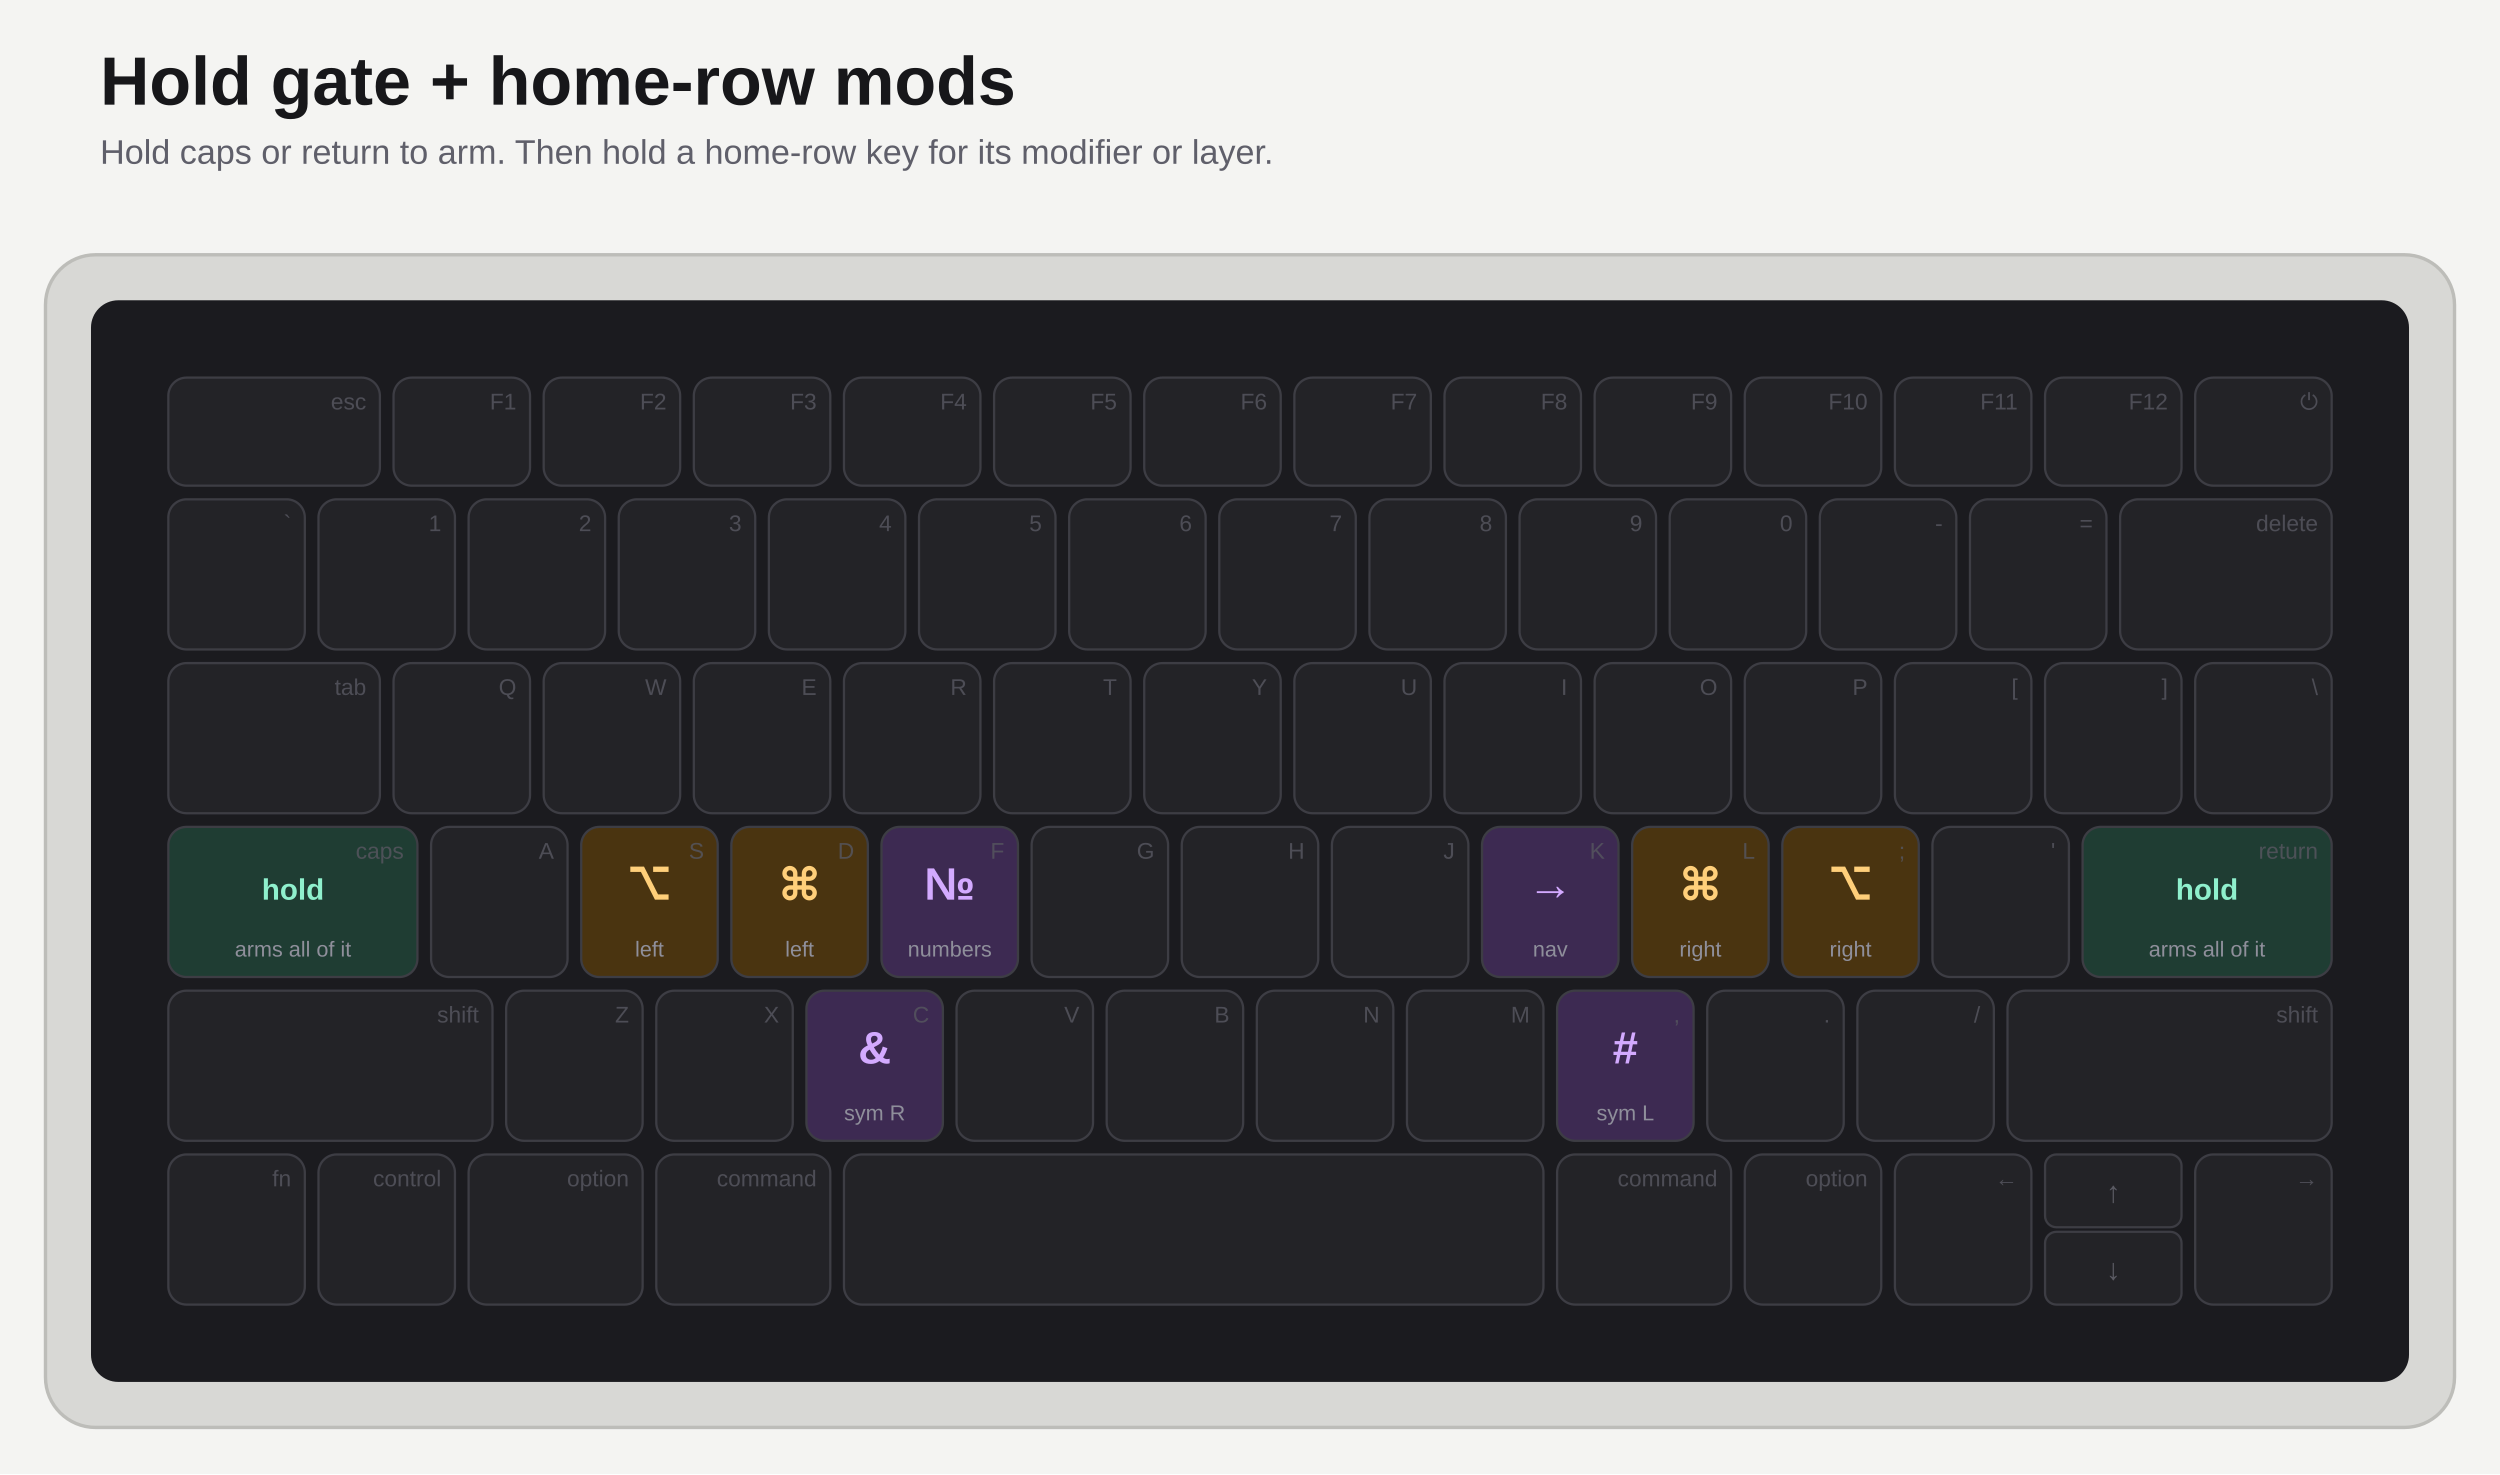
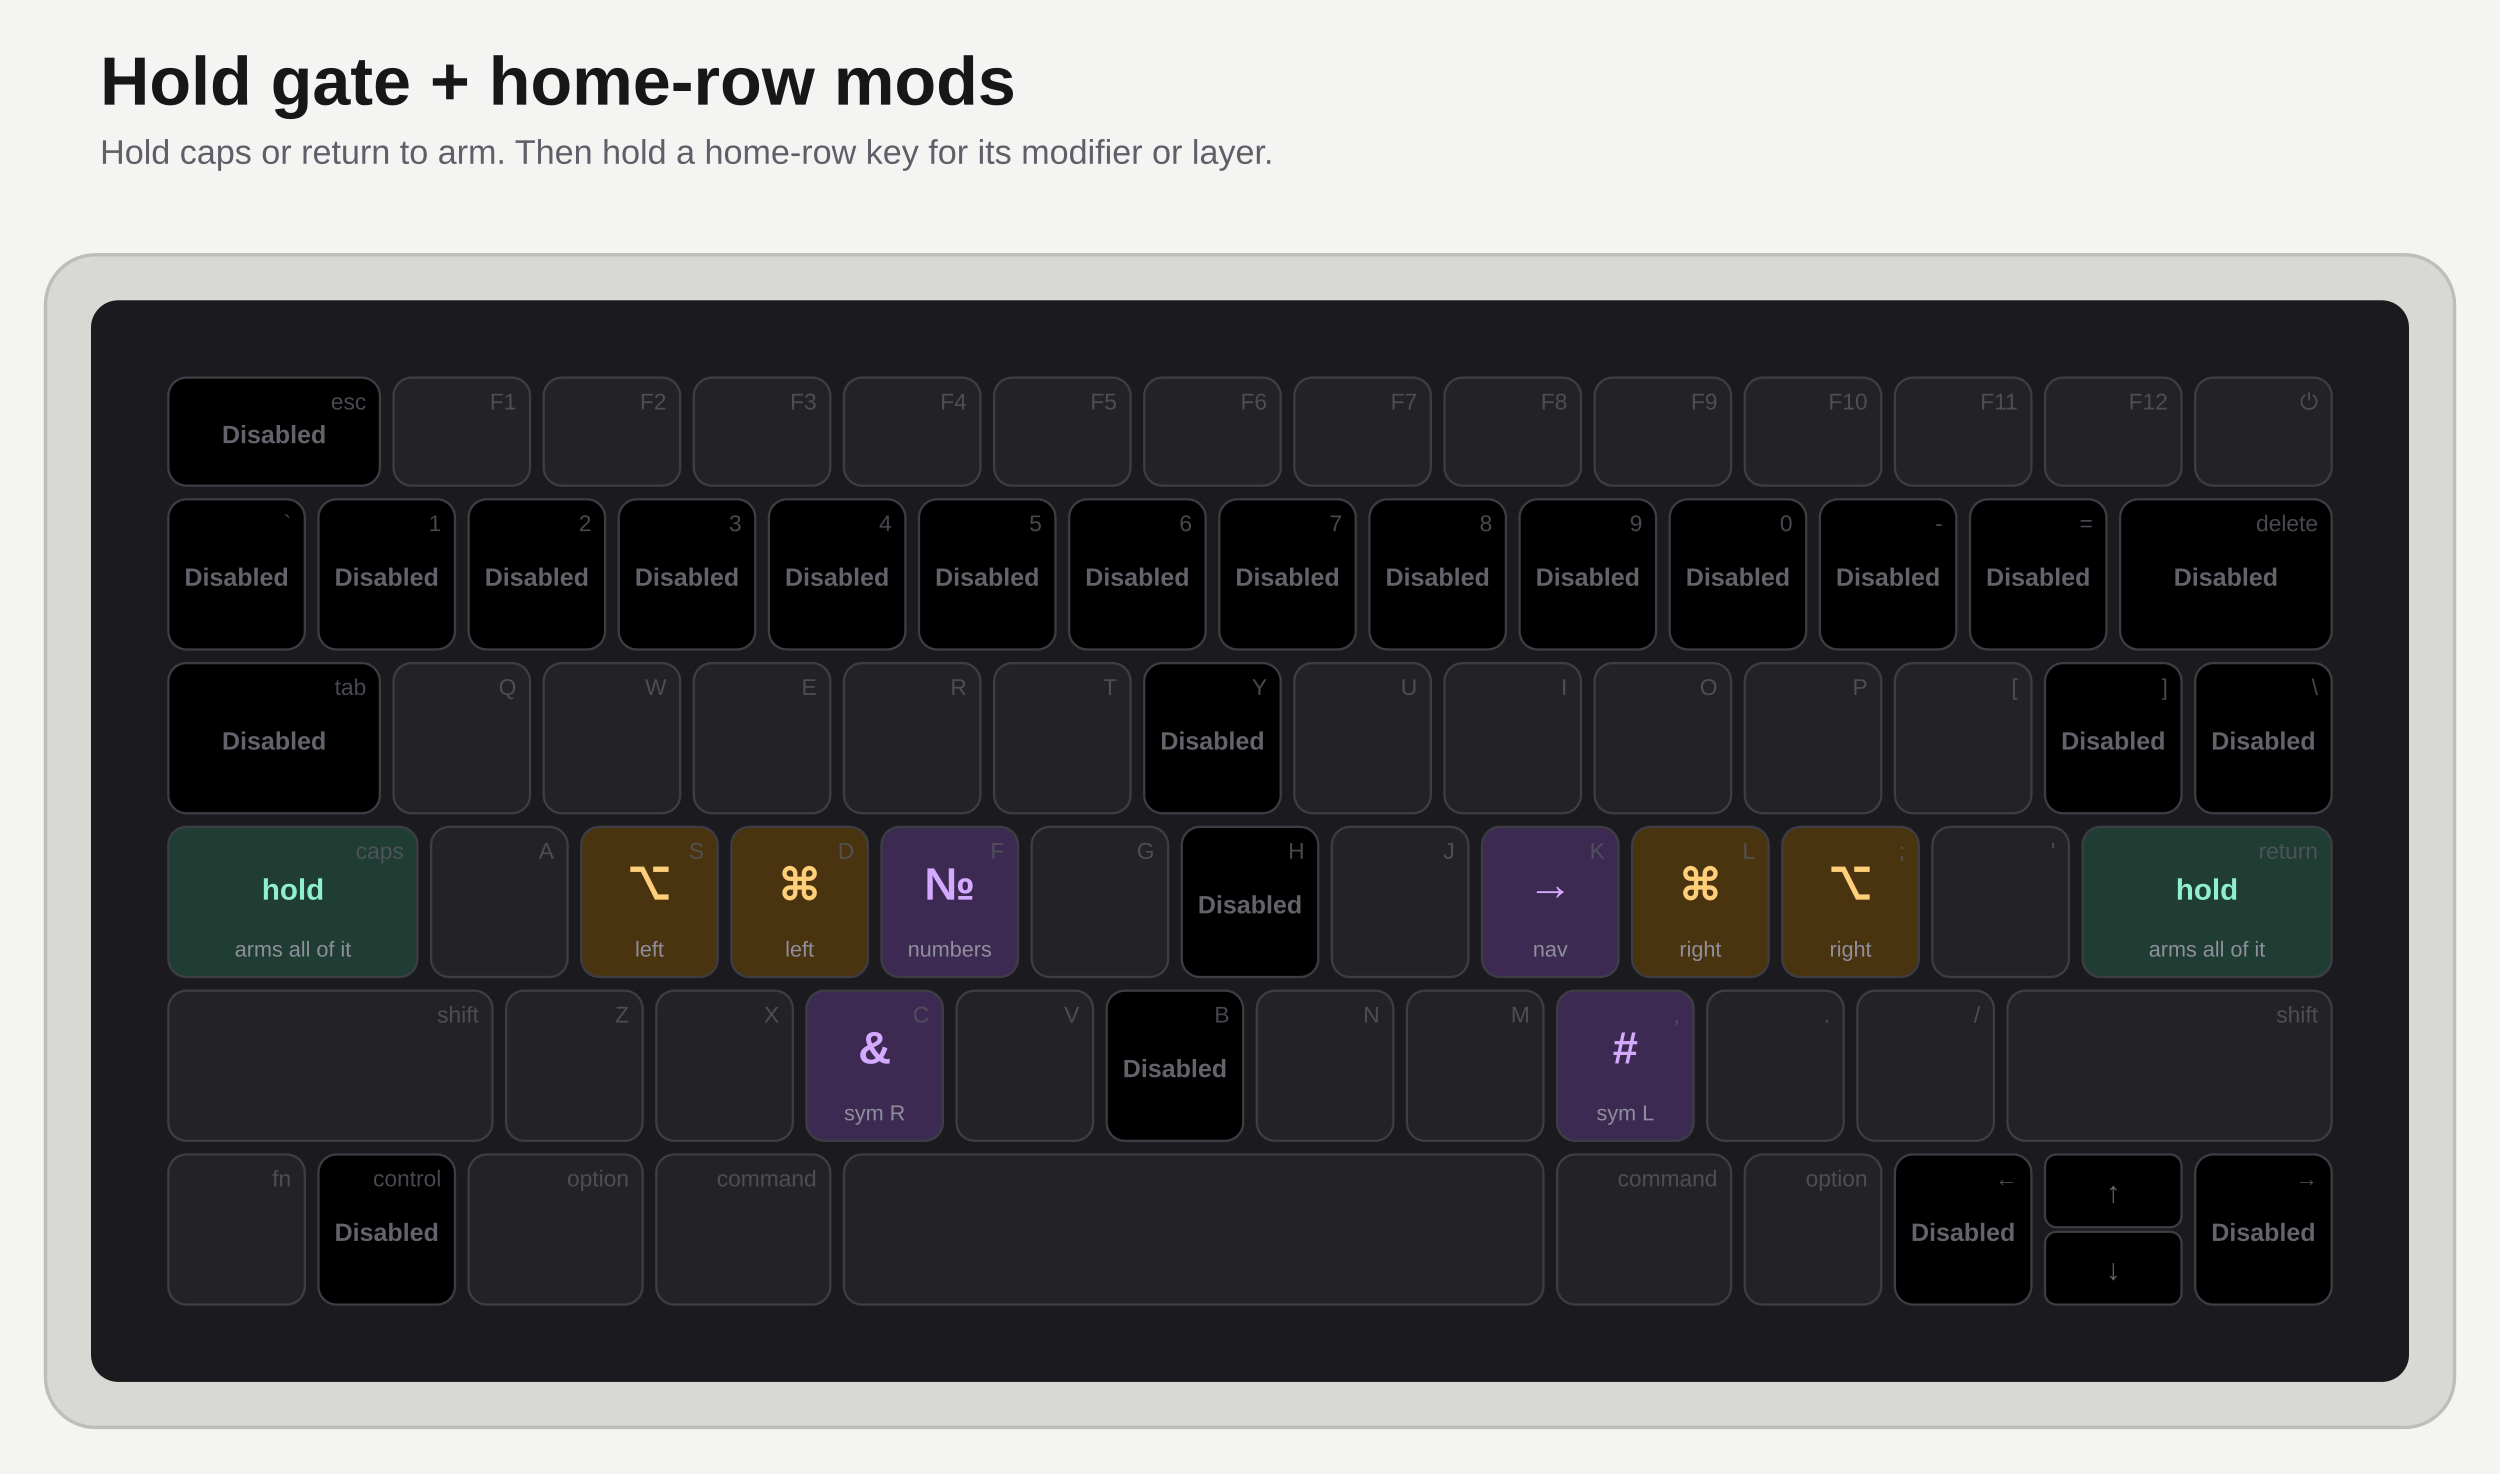
- <svg xmlns="http://www.w3.org/2000/svg" width="1099" height="648" viewBox="0 0 1099 648" role="img" aria-label="Hold gate + home-row mods layer of the godlike-keymap">
+ <svg xmlns="http://www.w3.org/2000/svg" width="1099" height="648" viewBox="0 0 1099 648" role="img" aria-label="Hold gate + home-row mods layer of the splitmac">
  <rect width="1099" height="648" fill="#f4f4f2" />
  <text x="44.0" y="46.0" fill="#17171a" font-size="30" font-weight="700" text-anchor="start" opacity="1.0" font-family="-apple-system, BlinkMacSystemFont, 'SF Pro Text', 'Helvetica Neue', Arial, sans-serif">Hold gate + home-row mods</text>
  <text x="44.0" y="72.0" fill="#5f5f6a" font-size="15" font-weight="400" text-anchor="start" opacity="1.0" font-family="-apple-system, BlinkMacSystemFont, 'SF Pro Text', 'Helvetica Neue', Arial, sans-serif">Hold caps or return to arm. Then hold a home-row key for its modifier or layer.</text>
  <rect x="20.0" y="112.0" width="1059.0" height="515.5" rx="22" fill="#d8d8d5" stroke="#bdbdb9" stroke-width="1.5" />
  <rect x="40.0" y="132.0" width="1019.0" height="475.5" rx="12" fill="#1b1b1f" />
-   <rect x="74.0" y="166.0" width="93.0" height="47.5" rx="8" fill="#232327" stroke="#3d3d44" stroke-width="1" />
+   <rect x="74.0" y="166.0" width="93.0" height="47.5" rx="8" fill="#000000" stroke="#3d3d44" stroke-width="1" />
  <text x="161.0" y="180.0" fill="#55555e" font-size="10" font-weight="500" text-anchor="end" opacity="0.85" font-family="-apple-system, BlinkMacSystemFont, 'SF Pro Text', 'Helvetica Neue', Arial, sans-serif">esc</text>
+   <text x="120.5" y="194.8" fill="#63636b" font-size="11" font-weight="600" text-anchor="middle" opacity="1.0" font-family="-apple-system, BlinkMacSystemFont, 'SF Pro Text', 'Helvetica Neue', Arial, sans-serif">Disabled</text>
  <rect x="173.0" y="166.0" width="60.0" height="47.5" rx="8" fill="#232327" stroke="#3d3d44" stroke-width="1" />
  <text x="227.0" y="180.0" fill="#55555e" font-size="10" font-weight="500" text-anchor="end" opacity="0.85" font-family="-apple-system, BlinkMacSystemFont, 'SF Pro Text', 'Helvetica Neue', Arial, sans-serif">F1</text>
  <rect x="239.0" y="166.0" width="60.0" height="47.5" rx="8" fill="#232327" stroke="#3d3d44" stroke-width="1" />
  <text x="293.0" y="180.0" fill="#55555e" font-size="10" font-weight="500" text-anchor="end" opacity="0.85" font-family="-apple-system, BlinkMacSystemFont, 'SF Pro Text', 'Helvetica Neue', Arial, sans-serif">F2</text>
  <rect x="305.0" y="166.0" width="60.0" height="47.5" rx="8" fill="#232327" stroke="#3d3d44" stroke-width="1" />
  <text x="359.0" y="180.0" fill="#55555e" font-size="10" font-weight="500" text-anchor="end" opacity="0.85" font-family="-apple-system, BlinkMacSystemFont, 'SF Pro Text', 'Helvetica Neue', Arial, sans-serif">F3</text>
  <rect x="371.0" y="166.0" width="60.0" height="47.5" rx="8" fill="#232327" stroke="#3d3d44" stroke-width="1" />
  <text x="425.0" y="180.0" fill="#55555e" font-size="10" font-weight="500" text-anchor="end" opacity="0.85" font-family="-apple-system, BlinkMacSystemFont, 'SF Pro Text', 'Helvetica Neue', Arial, sans-serif">F4</text>
  <rect x="437.0" y="166.0" width="60.0" height="47.5" rx="8" fill="#232327" stroke="#3d3d44" stroke-width="1" />
  <text x="491.0" y="180.0" fill="#55555e" font-size="10" font-weight="500" text-anchor="end" opacity="0.85" font-family="-apple-system, BlinkMacSystemFont, 'SF Pro Text', 'Helvetica Neue', Arial, sans-serif">F5</text>
  <rect x="503.0" y="166.0" width="60.0" height="47.5" rx="8" fill="#232327" stroke="#3d3d44" stroke-width="1" />
  <text x="557.0" y="180.0" fill="#55555e" font-size="10" font-weight="500" text-anchor="end" opacity="0.85" font-family="-apple-system, BlinkMacSystemFont, 'SF Pro Text', 'Helvetica Neue', Arial, sans-serif">F6</text>
  <rect x="569.0" y="166.0" width="60.0" height="47.5" rx="8" fill="#232327" stroke="#3d3d44" stroke-width="1" />
  <text x="623.0" y="180.0" fill="#55555e" font-size="10" font-weight="500" text-anchor="end" opacity="0.85" font-family="-apple-system, BlinkMacSystemFont, 'SF Pro Text', 'Helvetica Neue', Arial, sans-serif">F7</text>
  <rect x="635.0" y="166.0" width="60.0" height="47.5" rx="8" fill="#232327" stroke="#3d3d44" stroke-width="1" />
  <text x="689.0" y="180.0" fill="#55555e" font-size="10" font-weight="500" text-anchor="end" opacity="0.85" font-family="-apple-system, BlinkMacSystemFont, 'SF Pro Text', 'Helvetica Neue', Arial, sans-serif">F8</text>
  <rect x="701.0" y="166.0" width="60.0" height="47.5" rx="8" fill="#232327" stroke="#3d3d44" stroke-width="1" />
  <text x="755.0" y="180.0" fill="#55555e" font-size="10" font-weight="500" text-anchor="end" opacity="0.85" font-family="-apple-system, BlinkMacSystemFont, 'SF Pro Text', 'Helvetica Neue', Arial, sans-serif">F9</text>
  <rect x="767.0" y="166.0" width="60.0" height="47.5" rx="8" fill="#232327" stroke="#3d3d44" stroke-width="1" />
  <text x="821.0" y="180.0" fill="#55555e" font-size="10" font-weight="500" text-anchor="end" opacity="0.85" font-family="-apple-system, BlinkMacSystemFont, 'SF Pro Text', 'Helvetica Neue', Arial, sans-serif">F10</text>
  <rect x="833.0" y="166.0" width="60.0" height="47.5" rx="8" fill="#232327" stroke="#3d3d44" stroke-width="1" />
  <text x="887.0" y="180.0" fill="#55555e" font-size="10" font-weight="500" text-anchor="end" opacity="0.85" font-family="-apple-system, BlinkMacSystemFont, 'SF Pro Text', 'Helvetica Neue', Arial, sans-serif">F11</text>
  <rect x="899.0" y="166.0" width="60.0" height="47.5" rx="8" fill="#232327" stroke="#3d3d44" stroke-width="1" />
  <text x="953.0" y="180.0" fill="#55555e" font-size="10" font-weight="500" text-anchor="end" opacity="0.85" font-family="-apple-system, BlinkMacSystemFont, 'SF Pro Text', 'Helvetica Neue', Arial, sans-serif">F12</text>
  <rect x="965.0" y="166.0" width="60.0" height="47.5" rx="8" fill="#232327" stroke="#3d3d44" stroke-width="1" />
  <text x="1019.0" y="180.0" fill="#55555e" font-size="10" font-weight="500" text-anchor="end" opacity="0.85" font-family="-apple-system, BlinkMacSystemFont, 'SF Pro Text', 'Helvetica Neue', Arial, sans-serif">⏻</text>
-   <rect x="74.0" y="219.5" width="60.0" height="66.0" rx="8" fill="#232327" stroke="#3d3d44" stroke-width="1" />
+   <rect x="74.0" y="219.5" width="60.0" height="66.0" rx="8" fill="#000000" stroke="#3d3d44" stroke-width="1" />
  <text x="128.0" y="233.5" fill="#55555e" font-size="10" font-weight="500" text-anchor="end" opacity="0.85" font-family="-apple-system, BlinkMacSystemFont, 'SF Pro Text', 'Helvetica Neue', Arial, sans-serif">`</text>
-   <rect x="140.0" y="219.5" width="60.0" height="66.0" rx="8" fill="#232327" stroke="#3d3d44" stroke-width="1" />
+   <text x="104.0" y="257.5" fill="#63636b" font-size="11" font-weight="600" text-anchor="middle" opacity="1.0" font-family="-apple-system, BlinkMacSystemFont, 'SF Pro Text', 'Helvetica Neue', Arial, sans-serif">Disabled</text>
+   <rect x="140.0" y="219.5" width="60.0" height="66.0" rx="8" fill="#000000" stroke="#3d3d44" stroke-width="1" />
  <text x="194.0" y="233.5" fill="#55555e" font-size="10" font-weight="500" text-anchor="end" opacity="0.85" font-family="-apple-system, BlinkMacSystemFont, 'SF Pro Text', 'Helvetica Neue', Arial, sans-serif">1</text>
-   <rect x="206.0" y="219.5" width="60.0" height="66.0" rx="8" fill="#232327" stroke="#3d3d44" stroke-width="1" />
+   <text x="170.0" y="257.5" fill="#63636b" font-size="11" font-weight="600" text-anchor="middle" opacity="1.0" font-family="-apple-system, BlinkMacSystemFont, 'SF Pro Text', 'Helvetica Neue', Arial, sans-serif">Disabled</text>
+   <rect x="206.0" y="219.5" width="60.0" height="66.0" rx="8" fill="#000000" stroke="#3d3d44" stroke-width="1" />
  <text x="260.0" y="233.5" fill="#55555e" font-size="10" font-weight="500" text-anchor="end" opacity="0.85" font-family="-apple-system, BlinkMacSystemFont, 'SF Pro Text', 'Helvetica Neue', Arial, sans-serif">2</text>
-   <rect x="272.0" y="219.5" width="60.0" height="66.0" rx="8" fill="#232327" stroke="#3d3d44" stroke-width="1" />
+   <text x="236.0" y="257.5" fill="#63636b" font-size="11" font-weight="600" text-anchor="middle" opacity="1.0" font-family="-apple-system, BlinkMacSystemFont, 'SF Pro Text', 'Helvetica Neue', Arial, sans-serif">Disabled</text>
+   <rect x="272.0" y="219.5" width="60.0" height="66.0" rx="8" fill="#000000" stroke="#3d3d44" stroke-width="1" />
  <text x="326.0" y="233.5" fill="#55555e" font-size="10" font-weight="500" text-anchor="end" opacity="0.85" font-family="-apple-system, BlinkMacSystemFont, 'SF Pro Text', 'Helvetica Neue', Arial, sans-serif">3</text>
-   <rect x="338.0" y="219.5" width="60.0" height="66.0" rx="8" fill="#232327" stroke="#3d3d44" stroke-width="1" />
+   <text x="302.0" y="257.5" fill="#63636b" font-size="11" font-weight="600" text-anchor="middle" opacity="1.0" font-family="-apple-system, BlinkMacSystemFont, 'SF Pro Text', 'Helvetica Neue', Arial, sans-serif">Disabled</text>
+   <rect x="338.0" y="219.5" width="60.0" height="66.0" rx="8" fill="#000000" stroke="#3d3d44" stroke-width="1" />
  <text x="392.0" y="233.5" fill="#55555e" font-size="10" font-weight="500" text-anchor="end" opacity="0.85" font-family="-apple-system, BlinkMacSystemFont, 'SF Pro Text', 'Helvetica Neue', Arial, sans-serif">4</text>
-   <rect x="404.0" y="219.5" width="60.0" height="66.0" rx="8" fill="#232327" stroke="#3d3d44" stroke-width="1" />
+   <text x="368.0" y="257.5" fill="#63636b" font-size="11" font-weight="600" text-anchor="middle" opacity="1.0" font-family="-apple-system, BlinkMacSystemFont, 'SF Pro Text', 'Helvetica Neue', Arial, sans-serif">Disabled</text>
+   <rect x="404.0" y="219.5" width="60.0" height="66.0" rx="8" fill="#000000" stroke="#3d3d44" stroke-width="1" />
  <text x="458.0" y="233.5" fill="#55555e" font-size="10" font-weight="500" text-anchor="end" opacity="0.85" font-family="-apple-system, BlinkMacSystemFont, 'SF Pro Text', 'Helvetica Neue', Arial, sans-serif">5</text>
-   <rect x="470.0" y="219.5" width="60.0" height="66.0" rx="8" fill="#232327" stroke="#3d3d44" stroke-width="1" />
+   <text x="434.0" y="257.5" fill="#63636b" font-size="11" font-weight="600" text-anchor="middle" opacity="1.0" font-family="-apple-system, BlinkMacSystemFont, 'SF Pro Text', 'Helvetica Neue', Arial, sans-serif">Disabled</text>
+   <rect x="470.0" y="219.5" width="60.0" height="66.0" rx="8" fill="#000000" stroke="#3d3d44" stroke-width="1" />
  <text x="524.0" y="233.5" fill="#55555e" font-size="10" font-weight="500" text-anchor="end" opacity="0.85" font-family="-apple-system, BlinkMacSystemFont, 'SF Pro Text', 'Helvetica Neue', Arial, sans-serif">6</text>
-   <rect x="536.0" y="219.5" width="60.0" height="66.0" rx="8" fill="#232327" stroke="#3d3d44" stroke-width="1" />
+   <text x="500.0" y="257.5" fill="#63636b" font-size="11" font-weight="600" text-anchor="middle" opacity="1.0" font-family="-apple-system, BlinkMacSystemFont, 'SF Pro Text', 'Helvetica Neue', Arial, sans-serif">Disabled</text>
+   <rect x="536.0" y="219.5" width="60.0" height="66.0" rx="8" fill="#000000" stroke="#3d3d44" stroke-width="1" />
  <text x="590.0" y="233.5" fill="#55555e" font-size="10" font-weight="500" text-anchor="end" opacity="0.85" font-family="-apple-system, BlinkMacSystemFont, 'SF Pro Text', 'Helvetica Neue', Arial, sans-serif">7</text>
-   <rect x="602.0" y="219.5" width="60.0" height="66.0" rx="8" fill="#232327" stroke="#3d3d44" stroke-width="1" />
+   <text x="566.0" y="257.5" fill="#63636b" font-size="11" font-weight="600" text-anchor="middle" opacity="1.0" font-family="-apple-system, BlinkMacSystemFont, 'SF Pro Text', 'Helvetica Neue', Arial, sans-serif">Disabled</text>
+   <rect x="602.0" y="219.5" width="60.0" height="66.0" rx="8" fill="#000000" stroke="#3d3d44" stroke-width="1" />
  <text x="656.0" y="233.5" fill="#55555e" font-size="10" font-weight="500" text-anchor="end" opacity="0.85" font-family="-apple-system, BlinkMacSystemFont, 'SF Pro Text', 'Helvetica Neue', Arial, sans-serif">8</text>
-   <rect x="668.0" y="219.5" width="60.0" height="66.0" rx="8" fill="#232327" stroke="#3d3d44" stroke-width="1" />
+   <text x="632.0" y="257.5" fill="#63636b" font-size="11" font-weight="600" text-anchor="middle" opacity="1.0" font-family="-apple-system, BlinkMacSystemFont, 'SF Pro Text', 'Helvetica Neue', Arial, sans-serif">Disabled</text>
+   <rect x="668.0" y="219.5" width="60.0" height="66.0" rx="8" fill="#000000" stroke="#3d3d44" stroke-width="1" />
  <text x="722.0" y="233.5" fill="#55555e" font-size="10" font-weight="500" text-anchor="end" opacity="0.85" font-family="-apple-system, BlinkMacSystemFont, 'SF Pro Text', 'Helvetica Neue', Arial, sans-serif">9</text>
-   <rect x="734.0" y="219.5" width="60.0" height="66.0" rx="8" fill="#232327" stroke="#3d3d44" stroke-width="1" />
+   <text x="698.0" y="257.5" fill="#63636b" font-size="11" font-weight="600" text-anchor="middle" opacity="1.0" font-family="-apple-system, BlinkMacSystemFont, 'SF Pro Text', 'Helvetica Neue', Arial, sans-serif">Disabled</text>
+   <rect x="734.0" y="219.5" width="60.0" height="66.0" rx="8" fill="#000000" stroke="#3d3d44" stroke-width="1" />
  <text x="788.0" y="233.5" fill="#55555e" font-size="10" font-weight="500" text-anchor="end" opacity="0.85" font-family="-apple-system, BlinkMacSystemFont, 'SF Pro Text', 'Helvetica Neue', Arial, sans-serif">0</text>
-   <rect x="800.0" y="219.5" width="60.0" height="66.0" rx="8" fill="#232327" stroke="#3d3d44" stroke-width="1" />
+   <text x="764.0" y="257.5" fill="#63636b" font-size="11" font-weight="600" text-anchor="middle" opacity="1.0" font-family="-apple-system, BlinkMacSystemFont, 'SF Pro Text', 'Helvetica Neue', Arial, sans-serif">Disabled</text>
+   <rect x="800.0" y="219.5" width="60.0" height="66.0" rx="8" fill="#000000" stroke="#3d3d44" stroke-width="1" />
  <text x="854.0" y="233.5" fill="#55555e" font-size="10" font-weight="500" text-anchor="end" opacity="0.85" font-family="-apple-system, BlinkMacSystemFont, 'SF Pro Text', 'Helvetica Neue', Arial, sans-serif">-</text>
-   <rect x="866.0" y="219.5" width="60.0" height="66.0" rx="8" fill="#232327" stroke="#3d3d44" stroke-width="1" />
+   <text x="830.0" y="257.5" fill="#63636b" font-size="11" font-weight="600" text-anchor="middle" opacity="1.0" font-family="-apple-system, BlinkMacSystemFont, 'SF Pro Text', 'Helvetica Neue', Arial, sans-serif">Disabled</text>
+   <rect x="866.0" y="219.5" width="60.0" height="66.0" rx="8" fill="#000000" stroke="#3d3d44" stroke-width="1" />
  <text x="920.0" y="233.5" fill="#55555e" font-size="10" font-weight="500" text-anchor="end" opacity="0.85" font-family="-apple-system, BlinkMacSystemFont, 'SF Pro Text', 'Helvetica Neue', Arial, sans-serif">=</text>
-   <rect x="932.0" y="219.5" width="93.0" height="66.0" rx="8" fill="#232327" stroke="#3d3d44" stroke-width="1" />
+   <text x="896.0" y="257.5" fill="#63636b" font-size="11" font-weight="600" text-anchor="middle" opacity="1.0" font-family="-apple-system, BlinkMacSystemFont, 'SF Pro Text', 'Helvetica Neue', Arial, sans-serif">Disabled</text>
+   <rect x="932.0" y="219.5" width="93.0" height="66.0" rx="8" fill="#000000" stroke="#3d3d44" stroke-width="1" />
  <text x="1019.0" y="233.5" fill="#55555e" font-size="10" font-weight="500" text-anchor="end" opacity="0.85" font-family="-apple-system, BlinkMacSystemFont, 'SF Pro Text', 'Helvetica Neue', Arial, sans-serif">delete</text>
-   <rect x="74.0" y="291.5" width="93.0" height="66.0" rx="8" fill="#232327" stroke="#3d3d44" stroke-width="1" />
+   <text x="978.5" y="257.5" fill="#63636b" font-size="11" font-weight="600" text-anchor="middle" opacity="1.0" font-family="-apple-system, BlinkMacSystemFont, 'SF Pro Text', 'Helvetica Neue', Arial, sans-serif">Disabled</text>
+   <rect x="74.0" y="291.5" width="93.0" height="66.0" rx="8" fill="#000000" stroke="#3d3d44" stroke-width="1" />
  <text x="161.0" y="305.5" fill="#55555e" font-size="10" font-weight="500" text-anchor="end" opacity="0.85" font-family="-apple-system, BlinkMacSystemFont, 'SF Pro Text', 'Helvetica Neue', Arial, sans-serif">tab</text>
+   <text x="120.5" y="329.5" fill="#63636b" font-size="11" font-weight="600" text-anchor="middle" opacity="1.0" font-family="-apple-system, BlinkMacSystemFont, 'SF Pro Text', 'Helvetica Neue', Arial, sans-serif">Disabled</text>
  <rect x="173.0" y="291.5" width="60.0" height="66.0" rx="8" fill="#232327" stroke="#3d3d44" stroke-width="1" />
  <text x="227.0" y="305.5" fill="#55555e" font-size="10" font-weight="500" text-anchor="end" opacity="0.85" font-family="-apple-system, BlinkMacSystemFont, 'SF Pro Text', 'Helvetica Neue', Arial, sans-serif">Q</text>
  <rect x="239.0" y="291.5" width="60.0" height="66.0" rx="8" fill="#232327" stroke="#3d3d44" stroke-width="1" />
  <text x="293.0" y="305.5" fill="#55555e" font-size="10" font-weight="500" text-anchor="end" opacity="0.85" font-family="-apple-system, BlinkMacSystemFont, 'SF Pro Text', 'Helvetica Neue', Arial, sans-serif">W</text>
  <rect x="305.0" y="291.5" width="60.0" height="66.0" rx="8" fill="#232327" stroke="#3d3d44" stroke-width="1" />
  <text x="359.0" y="305.5" fill="#55555e" font-size="10" font-weight="500" text-anchor="end" opacity="0.85" font-family="-apple-system, BlinkMacSystemFont, 'SF Pro Text', 'Helvetica Neue', Arial, sans-serif">E</text>
  <rect x="371.0" y="291.5" width="60.0" height="66.0" rx="8" fill="#232327" stroke="#3d3d44" stroke-width="1" />
  <text x="425.0" y="305.5" fill="#55555e" font-size="10" font-weight="500" text-anchor="end" opacity="0.85" font-family="-apple-system, BlinkMacSystemFont, 'SF Pro Text', 'Helvetica Neue', Arial, sans-serif">R</text>
  <rect x="437.0" y="291.5" width="60.0" height="66.0" rx="8" fill="#232327" stroke="#3d3d44" stroke-width="1" />
  <text x="491.0" y="305.5" fill="#55555e" font-size="10" font-weight="500" text-anchor="end" opacity="0.85" font-family="-apple-system, BlinkMacSystemFont, 'SF Pro Text', 'Helvetica Neue', Arial, sans-serif">T</text>
-   <rect x="503.0" y="291.5" width="60.0" height="66.0" rx="8" fill="#232327" stroke="#3d3d44" stroke-width="1" />
+   <rect x="503.0" y="291.5" width="60.0" height="66.0" rx="8" fill="#000000" stroke="#3d3d44" stroke-width="1" />
  <text x="557.0" y="305.5" fill="#55555e" font-size="10" font-weight="500" text-anchor="end" opacity="0.85" font-family="-apple-system, BlinkMacSystemFont, 'SF Pro Text', 'Helvetica Neue', Arial, sans-serif">Y</text>
+   <text x="533.0" y="329.5" fill="#63636b" font-size="11" font-weight="600" text-anchor="middle" opacity="1.0" font-family="-apple-system, BlinkMacSystemFont, 'SF Pro Text', 'Helvetica Neue', Arial, sans-serif">Disabled</text>
  <rect x="569.0" y="291.5" width="60.0" height="66.0" rx="8" fill="#232327" stroke="#3d3d44" stroke-width="1" />
  <text x="623.0" y="305.5" fill="#55555e" font-size="10" font-weight="500" text-anchor="end" opacity="0.85" font-family="-apple-system, BlinkMacSystemFont, 'SF Pro Text', 'Helvetica Neue', Arial, sans-serif">U</text>
  <rect x="635.0" y="291.5" width="60.0" height="66.0" rx="8" fill="#232327" stroke="#3d3d44" stroke-width="1" />
  <text x="689.0" y="305.5" fill="#55555e" font-size="10" font-weight="500" text-anchor="end" opacity="0.85" font-family="-apple-system, BlinkMacSystemFont, 'SF Pro Text', 'Helvetica Neue', Arial, sans-serif">I</text>
  <rect x="701.0" y="291.5" width="60.0" height="66.0" rx="8" fill="#232327" stroke="#3d3d44" stroke-width="1" />
  <text x="755.0" y="305.5" fill="#55555e" font-size="10" font-weight="500" text-anchor="end" opacity="0.85" font-family="-apple-system, BlinkMacSystemFont, 'SF Pro Text', 'Helvetica Neue', Arial, sans-serif">O</text>
  <rect x="767.0" y="291.5" width="60.0" height="66.0" rx="8" fill="#232327" stroke="#3d3d44" stroke-width="1" />
  <text x="821.0" y="305.5" fill="#55555e" font-size="10" font-weight="500" text-anchor="end" opacity="0.85" font-family="-apple-system, BlinkMacSystemFont, 'SF Pro Text', 'Helvetica Neue', Arial, sans-serif">P</text>
  <rect x="833.0" y="291.5" width="60.0" height="66.0" rx="8" fill="#232327" stroke="#3d3d44" stroke-width="1" />
  <text x="887.0" y="305.5" fill="#55555e" font-size="10" font-weight="500" text-anchor="end" opacity="0.85" font-family="-apple-system, BlinkMacSystemFont, 'SF Pro Text', 'Helvetica Neue', Arial, sans-serif">[</text>
-   <rect x="899.0" y="291.5" width="60.0" height="66.0" rx="8" fill="#232327" stroke="#3d3d44" stroke-width="1" />
+   <rect x="899.0" y="291.5" width="60.0" height="66.0" rx="8" fill="#000000" stroke="#3d3d44" stroke-width="1" />
  <text x="953.0" y="305.5" fill="#55555e" font-size="10" font-weight="500" text-anchor="end" opacity="0.85" font-family="-apple-system, BlinkMacSystemFont, 'SF Pro Text', 'Helvetica Neue', Arial, sans-serif">]</text>
-   <rect x="965.0" y="291.5" width="60.0" height="66.0" rx="8" fill="#232327" stroke="#3d3d44" stroke-width="1" />
+   <text x="929.0" y="329.5" fill="#63636b" font-size="11" font-weight="600" text-anchor="middle" opacity="1.0" font-family="-apple-system, BlinkMacSystemFont, 'SF Pro Text', 'Helvetica Neue', Arial, sans-serif">Disabled</text>
+   <rect x="965.0" y="291.5" width="60.0" height="66.0" rx="8" fill="#000000" stroke="#3d3d44" stroke-width="1" />
  <text x="1019.0" y="305.5" fill="#55555e" font-size="10" font-weight="500" text-anchor="end" opacity="0.85" font-family="-apple-system, BlinkMacSystemFont, 'SF Pro Text', 'Helvetica Neue', Arial, sans-serif">\</text>
+   <text x="995.0" y="329.5" fill="#63636b" font-size="11" font-weight="600" text-anchor="middle" opacity="1.0" font-family="-apple-system, BlinkMacSystemFont, 'SF Pro Text', 'Helvetica Neue', Arial, sans-serif">Disabled</text>
  <rect x="74.0" y="363.5" width="109.5" height="66.0" rx="8" fill="#1f3d33" stroke="#3d3d44" stroke-width="1" />
  <text x="177.5" y="377.5" fill="#55555e" font-size="10" font-weight="500" text-anchor="end" opacity="0.85" font-family="-apple-system, BlinkMacSystemFont, 'SF Pro Text', 'Helvetica Neue', Arial, sans-serif">caps</text>
  <text x="128.8" y="395.5" fill="#8ff0cd" font-size="13" font-weight="600" text-anchor="middle" opacity="1.0" font-family="-apple-system, BlinkMacSystemFont, 'SF Pro Text', 'Helvetica Neue', Arial, sans-serif">hold</text>
  <text x="128.8" y="420.5" fill="#8f8f9b" font-size="9.5" font-weight="500" text-anchor="middle" opacity="1.0" font-family="-apple-system, BlinkMacSystemFont, 'SF Pro Text', 'Helvetica Neue', Arial, sans-serif">arms all of it</text>
  <rect x="189.5" y="363.5" width="60.0" height="66.0" rx="8" fill="#232327" stroke="#3d3d44" stroke-width="1" />
  <text x="243.5" y="377.5" fill="#55555e" font-size="10" font-weight="500" text-anchor="end" opacity="0.85" font-family="-apple-system, BlinkMacSystemFont, 'SF Pro Text', 'Helvetica Neue', Arial, sans-serif">A</text>
  <rect x="255.5" y="363.5" width="60.0" height="66.0" rx="8" fill="#4a3410" stroke="#3d3d44" stroke-width="1" />
  <text x="309.5" y="377.5" fill="#55555e" font-size="10" font-weight="500" text-anchor="end" opacity="0.85" font-family="-apple-system, BlinkMacSystemFont, 'SF Pro Text', 'Helvetica Neue', Arial, sans-serif">S</text>
  <text x="285.5" y="395.5" fill="#ffcf7a" font-size="20" font-weight="700" text-anchor="middle" opacity="1.0" font-family="-apple-system, BlinkMacSystemFont, 'SF Pro Text', 'Helvetica Neue', Arial, sans-serif">⌥</text>
  <text x="285.5" y="420.5" fill="#8f8f9b" font-size="9.5" font-weight="500" text-anchor="middle" opacity="1.0" font-family="-apple-system, BlinkMacSystemFont, 'SF Pro Text', 'Helvetica Neue', Arial, sans-serif">left</text>
  <rect x="321.5" y="363.5" width="60.0" height="66.0" rx="8" fill="#4a3410" stroke="#3d3d44" stroke-width="1" />
  <text x="375.5" y="377.5" fill="#55555e" font-size="10" font-weight="500" text-anchor="end" opacity="0.85" font-family="-apple-system, BlinkMacSystemFont, 'SF Pro Text', 'Helvetica Neue', Arial, sans-serif">D</text>
  <text x="351.5" y="395.5" fill="#ffcf7a" font-size="20" font-weight="700" text-anchor="middle" opacity="1.0" font-family="-apple-system, BlinkMacSystemFont, 'SF Pro Text', 'Helvetica Neue', Arial, sans-serif">⌘</text>
  <text x="351.5" y="420.5" fill="#8f8f9b" font-size="9.5" font-weight="500" text-anchor="middle" opacity="1.0" font-family="-apple-system, BlinkMacSystemFont, 'SF Pro Text', 'Helvetica Neue', Arial, sans-serif">left</text>
  <rect x="387.5" y="363.5" width="60.0" height="66.0" rx="8" fill="#3d2a52" stroke="#3d3d44" stroke-width="1" />
  <text x="441.5" y="377.5" fill="#55555e" font-size="10" font-weight="500" text-anchor="end" opacity="0.85" font-family="-apple-system, BlinkMacSystemFont, 'SF Pro Text', 'Helvetica Neue', Arial, sans-serif">F</text>
  <text x="417.5" y="395.5" fill="#d3aaff" font-size="20" font-weight="700" text-anchor="middle" opacity="1.0" font-family="-apple-system, BlinkMacSystemFont, 'SF Pro Text', 'Helvetica Neue', Arial, sans-serif">№</text>
  <text x="417.5" y="420.5" fill="#8f8f9b" font-size="9.5" font-weight="500" text-anchor="middle" opacity="1.0" font-family="-apple-system, BlinkMacSystemFont, 'SF Pro Text', 'Helvetica Neue', Arial, sans-serif">numbers</text>
  <rect x="453.5" y="363.5" width="60.0" height="66.0" rx="8" fill="#232327" stroke="#3d3d44" stroke-width="1" />
  <text x="507.5" y="377.5" fill="#55555e" font-size="10" font-weight="500" text-anchor="end" opacity="0.85" font-family="-apple-system, BlinkMacSystemFont, 'SF Pro Text', 'Helvetica Neue', Arial, sans-serif">G</text>
-   <rect x="519.5" y="363.5" width="60.0" height="66.0" rx="8" fill="#232327" stroke="#3d3d44" stroke-width="1" />
+   <rect x="519.5" y="363.5" width="60.0" height="66.0" rx="8" fill="#000000" stroke="#3d3d44" stroke-width="1" />
  <text x="573.5" y="377.5" fill="#55555e" font-size="10" font-weight="500" text-anchor="end" opacity="0.85" font-family="-apple-system, BlinkMacSystemFont, 'SF Pro Text', 'Helvetica Neue', Arial, sans-serif">H</text>
+   <text x="549.5" y="401.5" fill="#63636b" font-size="11" font-weight="600" text-anchor="middle" opacity="1.0" font-family="-apple-system, BlinkMacSystemFont, 'SF Pro Text', 'Helvetica Neue', Arial, sans-serif">Disabled</text>
  <rect x="585.5" y="363.5" width="60.0" height="66.0" rx="8" fill="#232327" stroke="#3d3d44" stroke-width="1" />
  <text x="639.5" y="377.5" fill="#55555e" font-size="10" font-weight="500" text-anchor="end" opacity="0.85" font-family="-apple-system, BlinkMacSystemFont, 'SF Pro Text', 'Helvetica Neue', Arial, sans-serif">J</text>
  <rect x="651.5" y="363.5" width="60.0" height="66.0" rx="8" fill="#3d2a52" stroke="#3d3d44" stroke-width="1" />
  <text x="705.5" y="377.5" fill="#55555e" font-size="10" font-weight="500" text-anchor="end" opacity="0.85" font-family="-apple-system, BlinkMacSystemFont, 'SF Pro Text', 'Helvetica Neue', Arial, sans-serif">K</text>
  <text x="681.5" y="395.5" fill="#d3aaff" font-size="20" font-weight="700" text-anchor="middle" opacity="1.0" font-family="-apple-system, BlinkMacSystemFont, 'SF Pro Text', 'Helvetica Neue', Arial, sans-serif">→</text>
  <text x="681.5" y="420.5" fill="#8f8f9b" font-size="9.5" font-weight="500" text-anchor="middle" opacity="1.0" font-family="-apple-system, BlinkMacSystemFont, 'SF Pro Text', 'Helvetica Neue', Arial, sans-serif">nav</text>
  <rect x="717.5" y="363.5" width="60.0" height="66.0" rx="8" fill="#4a3410" stroke="#3d3d44" stroke-width="1" />
  <text x="771.5" y="377.5" fill="#55555e" font-size="10" font-weight="500" text-anchor="end" opacity="0.85" font-family="-apple-system, BlinkMacSystemFont, 'SF Pro Text', 'Helvetica Neue', Arial, sans-serif">L</text>
  <text x="747.5" y="395.5" fill="#ffcf7a" font-size="20" font-weight="700" text-anchor="middle" opacity="1.0" font-family="-apple-system, BlinkMacSystemFont, 'SF Pro Text', 'Helvetica Neue', Arial, sans-serif">⌘</text>
  <text x="747.5" y="420.5" fill="#8f8f9b" font-size="9.5" font-weight="500" text-anchor="middle" opacity="1.0" font-family="-apple-system, BlinkMacSystemFont, 'SF Pro Text', 'Helvetica Neue', Arial, sans-serif">right</text>
  <rect x="783.5" y="363.5" width="60.0" height="66.0" rx="8" fill="#4a3410" stroke="#3d3d44" stroke-width="1" />
  <text x="837.5" y="377.5" fill="#55555e" font-size="10" font-weight="500" text-anchor="end" opacity="0.85" font-family="-apple-system, BlinkMacSystemFont, 'SF Pro Text', 'Helvetica Neue', Arial, sans-serif">;</text>
  <text x="813.5" y="395.5" fill="#ffcf7a" font-size="20" font-weight="700" text-anchor="middle" opacity="1.0" font-family="-apple-system, BlinkMacSystemFont, 'SF Pro Text', 'Helvetica Neue', Arial, sans-serif">⌥</text>
  <text x="813.5" y="420.5" fill="#8f8f9b" font-size="9.5" font-weight="500" text-anchor="middle" opacity="1.0" font-family="-apple-system, BlinkMacSystemFont, 'SF Pro Text', 'Helvetica Neue', Arial, sans-serif">right</text>
  <rect x="849.5" y="363.5" width="60.0" height="66.0" rx="8" fill="#232327" stroke="#3d3d44" stroke-width="1" />
  <text x="903.5" y="377.5" fill="#55555e" font-size="10" font-weight="500" text-anchor="end" opacity="0.85" font-family="-apple-system, BlinkMacSystemFont, 'SF Pro Text', 'Helvetica Neue', Arial, sans-serif">'</text>
  <rect x="915.5" y="363.5" width="109.5" height="66.0" rx="8" fill="#1f3d33" stroke="#3d3d44" stroke-width="1" />
  <text x="1019.0" y="377.5" fill="#55555e" font-size="10" font-weight="500" text-anchor="end" opacity="0.85" font-family="-apple-system, BlinkMacSystemFont, 'SF Pro Text', 'Helvetica Neue', Arial, sans-serif">return</text>
  <text x="970.2" y="395.5" fill="#8ff0cd" font-size="13" font-weight="600" text-anchor="middle" opacity="1.0" font-family="-apple-system, BlinkMacSystemFont, 'SF Pro Text', 'Helvetica Neue', Arial, sans-serif">hold</text>
  <text x="970.2" y="420.5" fill="#8f8f9b" font-size="9.5" font-weight="500" text-anchor="middle" opacity="1.0" font-family="-apple-system, BlinkMacSystemFont, 'SF Pro Text', 'Helvetica Neue', Arial, sans-serif">arms all of it</text>
  <rect x="74.0" y="435.5" width="142.5" height="66.0" rx="8" fill="#232327" stroke="#3d3d44" stroke-width="1" />
  <text x="210.5" y="449.5" fill="#55555e" font-size="10" font-weight="500" text-anchor="end" opacity="0.85" font-family="-apple-system, BlinkMacSystemFont, 'SF Pro Text', 'Helvetica Neue', Arial, sans-serif">shift</text>
  <rect x="222.5" y="435.5" width="60.0" height="66.0" rx="8" fill="#232327" stroke="#3d3d44" stroke-width="1" />
  <text x="276.5" y="449.5" fill="#55555e" font-size="10" font-weight="500" text-anchor="end" opacity="0.85" font-family="-apple-system, BlinkMacSystemFont, 'SF Pro Text', 'Helvetica Neue', Arial, sans-serif">Z</text>
  <rect x="288.5" y="435.5" width="60.0" height="66.0" rx="8" fill="#232327" stroke="#3d3d44" stroke-width="1" />
  <text x="342.5" y="449.5" fill="#55555e" font-size="10" font-weight="500" text-anchor="end" opacity="0.85" font-family="-apple-system, BlinkMacSystemFont, 'SF Pro Text', 'Helvetica Neue', Arial, sans-serif">X</text>
  <rect x="354.5" y="435.5" width="60.0" height="66.0" rx="8" fill="#3d2a52" stroke="#3d3d44" stroke-width="1" />
  <text x="408.5" y="449.5" fill="#55555e" font-size="10" font-weight="500" text-anchor="end" opacity="0.85" font-family="-apple-system, BlinkMacSystemFont, 'SF Pro Text', 'Helvetica Neue', Arial, sans-serif">C</text>
  <text x="384.5" y="467.5" fill="#d3aaff" font-size="20" font-weight="700" text-anchor="middle" opacity="1.0" font-family="-apple-system, BlinkMacSystemFont, 'SF Pro Text', 'Helvetica Neue', Arial, sans-serif">&amp;</text>
  <text x="384.5" y="492.5" fill="#8f8f9b" font-size="9.5" font-weight="500" text-anchor="middle" opacity="1.0" font-family="-apple-system, BlinkMacSystemFont, 'SF Pro Text', 'Helvetica Neue', Arial, sans-serif">sym R</text>
  <rect x="420.5" y="435.5" width="60.0" height="66.0" rx="8" fill="#232327" stroke="#3d3d44" stroke-width="1" />
  <text x="474.5" y="449.5" fill="#55555e" font-size="10" font-weight="500" text-anchor="end" opacity="0.85" font-family="-apple-system, BlinkMacSystemFont, 'SF Pro Text', 'Helvetica Neue', Arial, sans-serif">V</text>
-   <rect x="486.5" y="435.5" width="60.0" height="66.0" rx="8" fill="#232327" stroke="#3d3d44" stroke-width="1" />
+   <rect x="486.5" y="435.5" width="60.0" height="66.0" rx="8" fill="#000000" stroke="#3d3d44" stroke-width="1" />
  <text x="540.5" y="449.5" fill="#55555e" font-size="10" font-weight="500" text-anchor="end" opacity="0.85" font-family="-apple-system, BlinkMacSystemFont, 'SF Pro Text', 'Helvetica Neue', Arial, sans-serif">B</text>
+   <text x="516.5" y="473.5" fill="#63636b" font-size="11" font-weight="600" text-anchor="middle" opacity="1.0" font-family="-apple-system, BlinkMacSystemFont, 'SF Pro Text', 'Helvetica Neue', Arial, sans-serif">Disabled</text>
  <rect x="552.5" y="435.5" width="60.0" height="66.0" rx="8" fill="#232327" stroke="#3d3d44" stroke-width="1" />
  <text x="606.5" y="449.5" fill="#55555e" font-size="10" font-weight="500" text-anchor="end" opacity="0.85" font-family="-apple-system, BlinkMacSystemFont, 'SF Pro Text', 'Helvetica Neue', Arial, sans-serif">N</text>
  <rect x="618.5" y="435.5" width="60.0" height="66.0" rx="8" fill="#232327" stroke="#3d3d44" stroke-width="1" />
  <text x="672.5" y="449.5" fill="#55555e" font-size="10" font-weight="500" text-anchor="end" opacity="0.85" font-family="-apple-system, BlinkMacSystemFont, 'SF Pro Text', 'Helvetica Neue', Arial, sans-serif">M</text>
  <rect x="684.5" y="435.5" width="60.0" height="66.0" rx="8" fill="#3d2a52" stroke="#3d3d44" stroke-width="1" />
  <text x="738.5" y="449.5" fill="#55555e" font-size="10" font-weight="500" text-anchor="end" opacity="0.85" font-family="-apple-system, BlinkMacSystemFont, 'SF Pro Text', 'Helvetica Neue', Arial, sans-serif">,</text>
  <text x="714.5" y="467.5" fill="#d3aaff" font-size="20" font-weight="700" text-anchor="middle" opacity="1.0" font-family="-apple-system, BlinkMacSystemFont, 'SF Pro Text', 'Helvetica Neue', Arial, sans-serif">#</text>
  <text x="714.5" y="492.5" fill="#8f8f9b" font-size="9.5" font-weight="500" text-anchor="middle" opacity="1.0" font-family="-apple-system, BlinkMacSystemFont, 'SF Pro Text', 'Helvetica Neue', Arial, sans-serif">sym L</text>
  <rect x="750.5" y="435.5" width="60.0" height="66.0" rx="8" fill="#232327" stroke="#3d3d44" stroke-width="1" />
  <text x="804.5" y="449.5" fill="#55555e" font-size="10" font-weight="500" text-anchor="end" opacity="0.85" font-family="-apple-system, BlinkMacSystemFont, 'SF Pro Text', 'Helvetica Neue', Arial, sans-serif">.</text>
  <rect x="816.5" y="435.5" width="60.0" height="66.0" rx="8" fill="#232327" stroke="#3d3d44" stroke-width="1" />
  <text x="870.5" y="449.5" fill="#55555e" font-size="10" font-weight="500" text-anchor="end" opacity="0.85" font-family="-apple-system, BlinkMacSystemFont, 'SF Pro Text', 'Helvetica Neue', Arial, sans-serif">/</text>
  <rect x="882.5" y="435.5" width="142.5" height="66.0" rx="8" fill="#232327" stroke="#3d3d44" stroke-width="1" />
  <text x="1019.0" y="449.5" fill="#55555e" font-size="10" font-weight="500" text-anchor="end" opacity="0.85" font-family="-apple-system, BlinkMacSystemFont, 'SF Pro Text', 'Helvetica Neue', Arial, sans-serif">shift</text>
  <rect x="74.0" y="507.5" width="60.0" height="66.0" rx="8" fill="#232327" stroke="#3d3d44" stroke-width="1" />
  <text x="128.0" y="521.5" fill="#55555e" font-size="10" font-weight="500" text-anchor="end" opacity="0.85" font-family="-apple-system, BlinkMacSystemFont, 'SF Pro Text', 'Helvetica Neue', Arial, sans-serif">fn</text>
-   <rect x="140.0" y="507.5" width="60.0" height="66.0" rx="8" fill="#232327" stroke="#3d3d44" stroke-width="1" />
+   <rect x="140.0" y="507.5" width="60.0" height="66.0" rx="8" fill="#000000" stroke="#3d3d44" stroke-width="1" />
  <text x="194.0" y="521.5" fill="#55555e" font-size="10" font-weight="500" text-anchor="end" opacity="0.85" font-family="-apple-system, BlinkMacSystemFont, 'SF Pro Text', 'Helvetica Neue', Arial, sans-serif">control</text>
+   <text x="170.0" y="545.5" fill="#63636b" font-size="11" font-weight="600" text-anchor="middle" opacity="1.0" font-family="-apple-system, BlinkMacSystemFont, 'SF Pro Text', 'Helvetica Neue', Arial, sans-serif">Disabled</text>
  <rect x="206.0" y="507.5" width="76.5" height="66.0" rx="8" fill="#232327" stroke="#3d3d44" stroke-width="1" />
  <text x="276.5" y="521.5" fill="#55555e" font-size="10" font-weight="500" text-anchor="end" opacity="0.85" font-family="-apple-system, BlinkMacSystemFont, 'SF Pro Text', 'Helvetica Neue', Arial, sans-serif">option</text>
  <rect x="288.5" y="507.5" width="76.5" height="66.0" rx="8" fill="#232327" stroke="#3d3d44" stroke-width="1" />
  <text x="359.0" y="521.5" fill="#55555e" font-size="10" font-weight="500" text-anchor="end" opacity="0.85" font-family="-apple-system, BlinkMacSystemFont, 'SF Pro Text', 'Helvetica Neue', Arial, sans-serif">command</text>
  <rect x="371.0" y="507.5" width="307.5" height="66.0" rx="8" fill="#232327" stroke="#3d3d44" stroke-width="1" />
  <rect x="684.5" y="507.5" width="76.5" height="66.0" rx="8" fill="#232327" stroke="#3d3d44" stroke-width="1" />
  <text x="755.0" y="521.5" fill="#55555e" font-size="10" font-weight="500" text-anchor="end" opacity="0.85" font-family="-apple-system, BlinkMacSystemFont, 'SF Pro Text', 'Helvetica Neue', Arial, sans-serif">command</text>
  <rect x="767.0" y="507.5" width="60.0" height="66.0" rx="8" fill="#232327" stroke="#3d3d44" stroke-width="1" />
  <text x="821.0" y="521.5" fill="#55555e" font-size="10" font-weight="500" text-anchor="end" opacity="0.85" font-family="-apple-system, BlinkMacSystemFont, 'SF Pro Text', 'Helvetica Neue', Arial, sans-serif">option</text>
-   <rect x="833.0" y="507.5" width="60.0" height="66.0" rx="8" fill="#232327" stroke="#3d3d44" stroke-width="1" />
+   <rect x="833.0" y="507.5" width="60.0" height="66.0" rx="8" fill="#000000" stroke="#3d3d44" stroke-width="1" />
  <text x="887.0" y="521.5" fill="#55555e" font-size="10" font-weight="500" text-anchor="end" opacity="0.85" font-family="-apple-system, BlinkMacSystemFont, 'SF Pro Text', 'Helvetica Neue', Arial, sans-serif">←</text>
-   <rect x="899.0" y="507.5" width="60.0" height="32.0" rx="5" fill="#232327" stroke="#3d3d44" stroke-width="1" />
-   <text x="929.0" y="528.5" fill="#5a5a63" font-size="13" font-weight="600" text-anchor="middle" opacity="1.0" font-family="-apple-system, BlinkMacSystemFont, 'SF Pro Text', 'Helvetica Neue', Arial, sans-serif">↑</text>
-   <rect x="899.0" y="541.5" width="60.0" height="32.0" rx="5" fill="#232327" stroke="#3d3d44" stroke-width="1" />
-   <text x="929.0" y="562.5" fill="#5a5a63" font-size="13" font-weight="600" text-anchor="middle" opacity="1.0" font-family="-apple-system, BlinkMacSystemFont, 'SF Pro Text', 'Helvetica Neue', Arial, sans-serif">↓</text>
-   <rect x="965.0" y="507.5" width="60.0" height="66.0" rx="8" fill="#232327" stroke="#3d3d44" stroke-width="1" />
+   <text x="863.0" y="545.5" fill="#63636b" font-size="11" font-weight="600" text-anchor="middle" opacity="1.0" font-family="-apple-system, BlinkMacSystemFont, 'SF Pro Text', 'Helvetica Neue', Arial, sans-serif">Disabled</text>
+   <rect x="899.0" y="507.5" width="60.0" height="32.0" rx="5" fill="#000000" stroke="#3d3d44" stroke-width="1" />
+   <text x="929.0" y="528.5" fill="#63636b" font-size="13" font-weight="600" text-anchor="middle" opacity="1.0" font-family="-apple-system, BlinkMacSystemFont, 'SF Pro Text', 'Helvetica Neue', Arial, sans-serif">↑</text>
+   <rect x="899.0" y="541.5" width="60.0" height="32.0" rx="5" fill="#000000" stroke="#3d3d44" stroke-width="1" />
+   <text x="929.0" y="562.5" fill="#63636b" font-size="13" font-weight="600" text-anchor="middle" opacity="1.0" font-family="-apple-system, BlinkMacSystemFont, 'SF Pro Text', 'Helvetica Neue', Arial, sans-serif">↓</text>
+   <rect x="965.0" y="507.5" width="60.0" height="66.0" rx="8" fill="#000000" stroke="#3d3d44" stroke-width="1" />
  <text x="1019.0" y="521.5" fill="#55555e" font-size="10" font-weight="500" text-anchor="end" opacity="0.85" font-family="-apple-system, BlinkMacSystemFont, 'SF Pro Text', 'Helvetica Neue', Arial, sans-serif">→</text>
+   <text x="995.0" y="545.5" fill="#63636b" font-size="11" font-weight="600" text-anchor="middle" opacity="1.0" font-family="-apple-system, BlinkMacSystemFont, 'SF Pro Text', 'Helvetica Neue', Arial, sans-serif">Disabled</text>
</svg>
